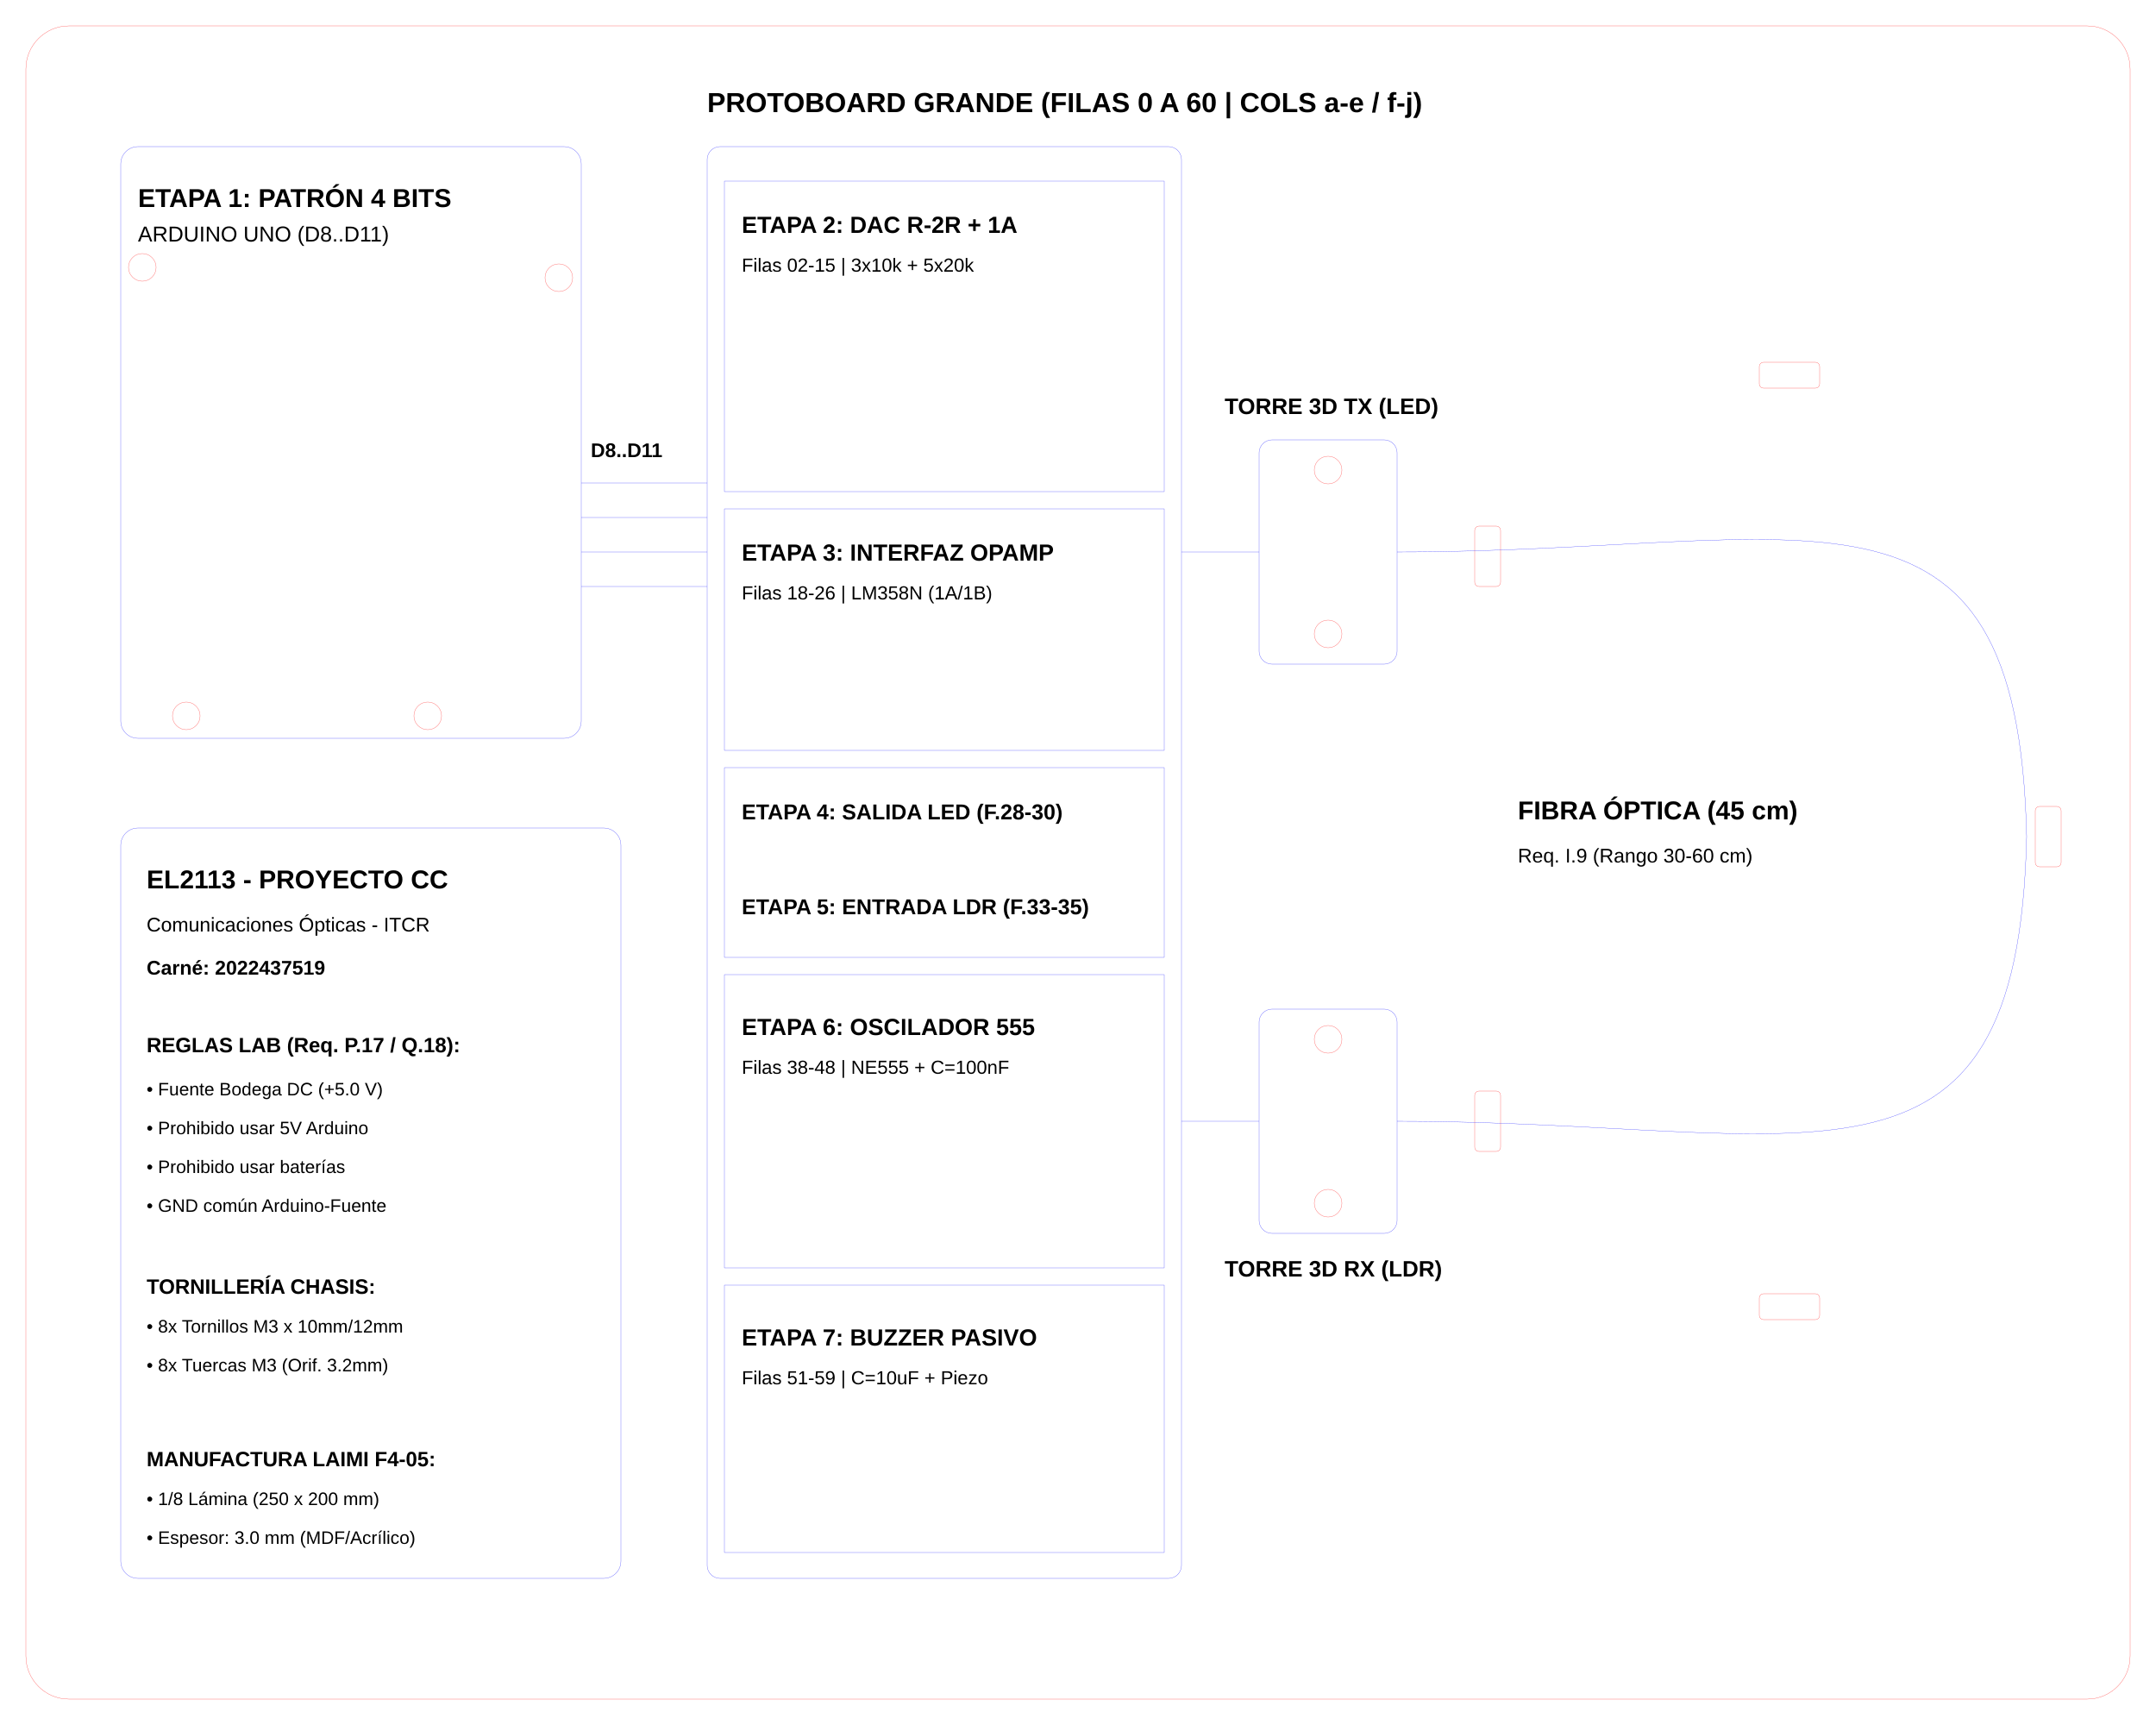
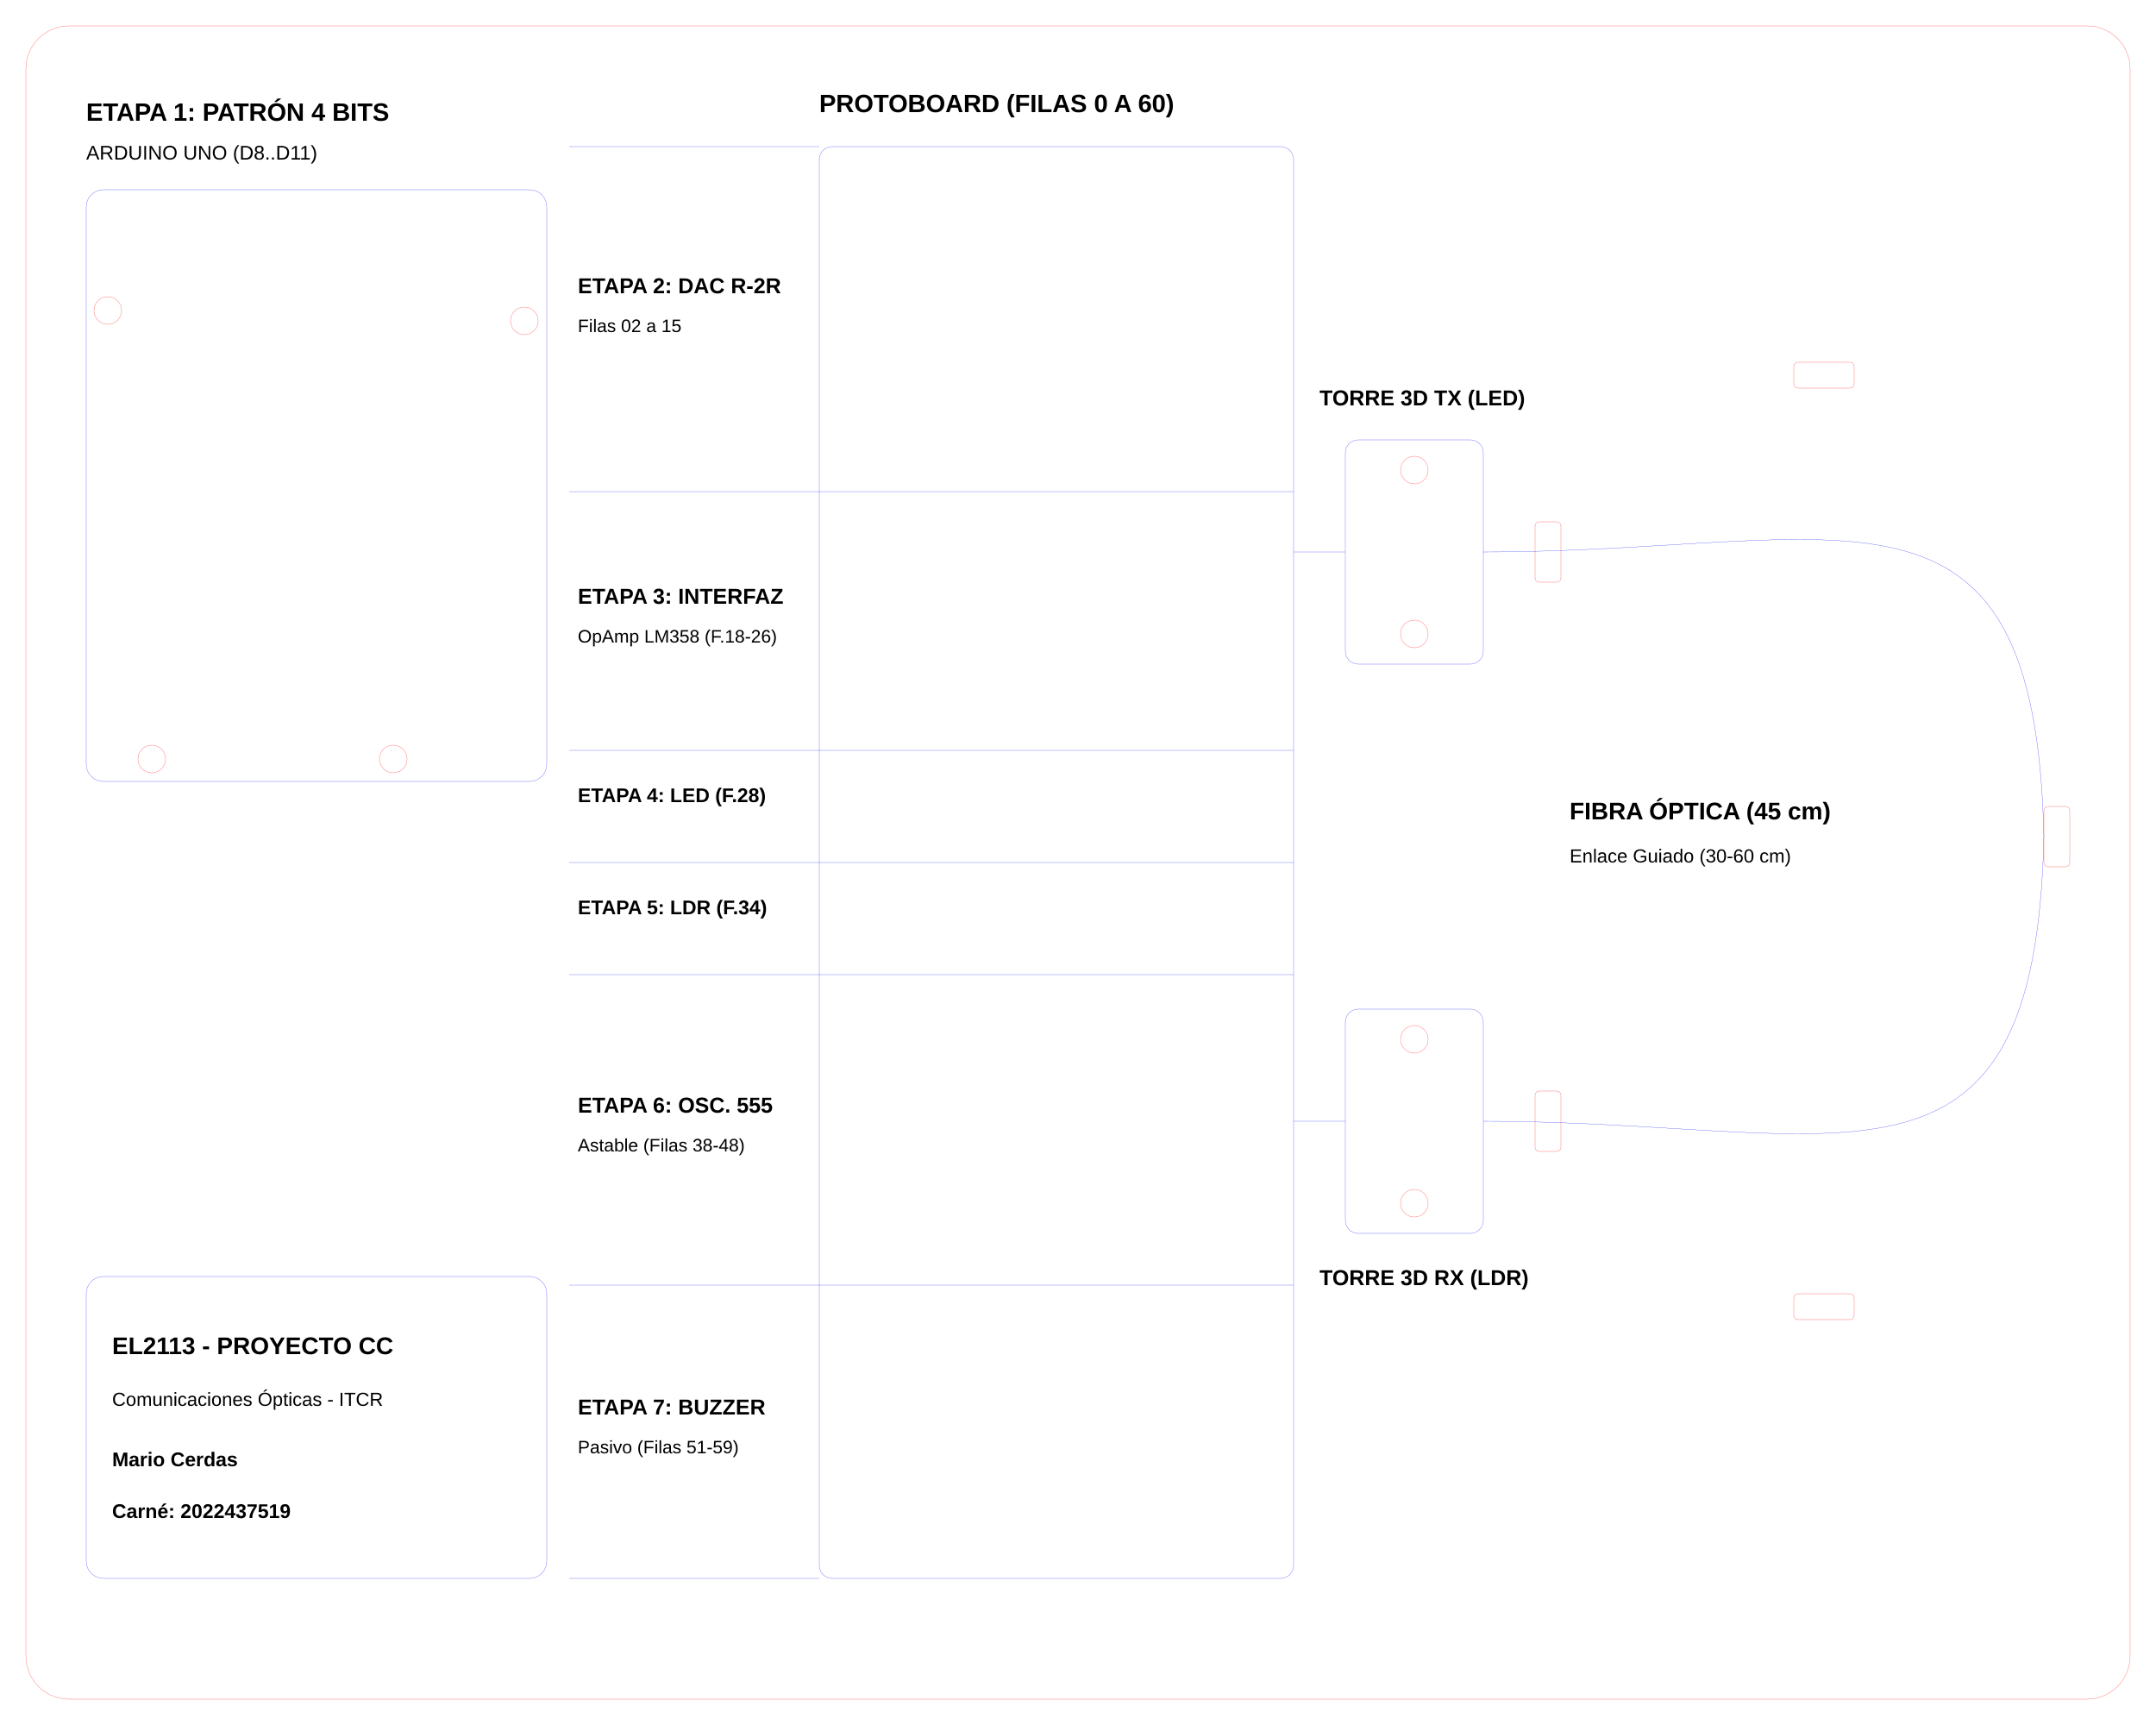
<svg xmlns="http://www.w3.org/2000/svg" width="250mm" height="200mm" viewBox="0 0 250 200">
  <g id="CAPA_CORTE_ROJO" fill="none" stroke="#FF0000" stroke-width="0.025">
    <rect x="3" y="3" width="244" height="194" rx="5" ry="5" />
-     <circle cx="16.5" cy="31.0" r="1.6" />
-     <circle cx="64.8" cy="32.2" r="1.6" />
-     <circle cx="21.6" cy="83.0" r="1.6" />
-     <circle cx="49.6" cy="83.0" r="1.6" />
-     <circle cx="154.0" cy="54.5" r="1.6" />
-     <circle cx="154.0" cy="73.5" r="1.6" />
-     <circle cx="154.0" cy="120.5" r="1.6" />
-     <circle cx="154.0" cy="139.5" r="1.6" />
-     <rect x="171" y="61.0" width="3" height="7" rx="0.5" ry="0.5" />
-     <rect x="171" y="126.5" width="3" height="7" rx="0.5" ry="0.5" />
-     <rect x="204" y="42.0" width="7" height="3" rx="0.5" ry="0.5" />
-     <rect x="236" y="93.5" width="3" height="7" rx="0.5" ry="0.5" />
-     <rect x="204" y="150.0" width="7" height="3" rx="0.5" ry="0.5" />
+     <circle cx="12.5" cy="36.0" r="1.6" />
+     <circle cx="60.8" cy="37.2" r="1.6" />
+     <circle cx="17.6" cy="88.0" r="1.6" />
+     <circle cx="45.6" cy="88.0" r="1.6" />
+     <circle cx="164.0" cy="54.5" r="1.6" />
+     <circle cx="164.0" cy="73.5" r="1.6" />
+     <circle cx="164.0" cy="120.5" r="1.6" />
+     <circle cx="164.0" cy="139.5" r="1.6" />
+     <rect x="178" y="60.5" width="3" height="7" rx="0.5" ry="0.5" />
+     <rect x="178" y="126.5" width="3" height="7" rx="0.5" ry="0.5" />
+     <rect x="208" y="42.0" width="7" height="3" rx="0.5" ry="0.5" />
+     <rect x="237" y="93.5" width="3" height="7" rx="0.5" ry="0.5" />
+     <rect x="208" y="150.0" width="7" height="3" rx="0.5" ry="0.5" />
  </g>
  <g id="CAPA_MARCADO_AZUL" fill="none" stroke="#0000FF" stroke-width="0.025">
-     <rect x="14" y="17" width="53.4" height="68.6" rx="2" ry="2" />
-     <line x1="67.4" y1="56" x2="82" y2="56" />
-     <line x1="67.4" y1="60" x2="82" y2="60" />
-     <line x1="67.4" y1="64" x2="82" y2="64" />
-     <line x1="67.4" y1="68" x2="82" y2="68" />
-     <rect x="82" y="17" width="55" height="166" rx="1.5" ry="1.5" />
-     <rect x="84" y="21" width="51" height="36" />
-     <rect x="84" y="59" width="51" height="28" />
-     <rect x="84" y="89" width="51" height="22" />
-     <rect x="84" y="113" width="51" height="34" />
-     <rect x="84" y="149" width="51" height="31" />
-     <rect x="146" y="51" width="16" height="26" rx="1.5" ry="1.5" />
-     <rect x="146" y="117" width="16" height="26" rx="1.5" ry="1.5" />
-     <line x1="137" y1="64" x2="146" y2="64" />
-     <line x1="146" y1="130" x2="137" y2="130" />
-     <path d="M 162 64 C 210 64, 234 52, 235 97 C 234 142, 210 130, 162 130" />
-     <rect x="14" y="96" width="58" height="87" rx="2" ry="2" />
+     <rect x="10" y="22" width="53.4" height="68.6" rx="2" ry="2" />
+     <rect x="95" y="17" width="55" height="166" rx="1.5" ry="1.5" />
+     <line x1="66" y1="17" x2="95" y2="17" />
+     <line x1="66" y1="57" x2="150" y2="57" />
+     <line x1="66" y1="87" x2="150" y2="87" />
+     <line x1="66" y1="100" x2="150" y2="100" />
+     <line x1="66" y1="113" x2="150" y2="113" />
+     <line x1="66" y1="149" x2="150" y2="149" />
+     <line x1="66" y1="183" x2="95" y2="183" />
+     <rect x="156" y="51" width="16" height="26" rx="1.5" ry="1.5" />
+     <rect x="156" y="117" width="16" height="26" rx="1.5" ry="1.5" />
+     <line x1="150" y1="64" x2="156" y2="64" />
+     <line x1="156" y1="130" x2="150" y2="130" />
+     <path d="M 172 64 C 214 64, 236 52, 237 97 C 236 142, 214 130, 172 130" />
+     <rect x="10" y="148" width="53.4" height="35" rx="2" ry="2" />
  </g>
  <g id="CAPA_GRABADO_NEGRO" fill="#000000" stroke="none" font-family="Arial, Helvetica, sans-serif">
-     <text x="82" y="13" font-size="3.2" font-weight="bold">PROTOBOARD GRANDE (FILAS 0 A 60 | COLS a-e / f-j)</text>
-     <text x="16" y="24" font-size="3.0" font-weight="bold">ETAPA 1: PATRÓN 4 BITS</text>
-     <text x="16" y="28" font-size="2.5">ARDUINO UNO (D8..D11)</text>
-     <text x="68.5" y="53" font-size="2.3" font-weight="bold">D8..D11</text>
-     <text x="86" y="27" font-size="2.7" font-weight="bold">ETAPA 2: DAC R-2R + 1A</text>
-     <text x="86" y="31.5" font-size="2.2">Filas 02-15 | 3x10k + 5x20k</text>
-     <text x="86" y="65" font-size="2.7" font-weight="bold">ETAPA 3: INTERFAZ OPAMP</text>
-     <text x="86" y="69.5" font-size="2.2">Filas 18-26 | LM358N (1A/1B)</text>
-     <text x="86" y="95" font-size="2.5" font-weight="bold">ETAPA 4: SALIDA LED (F.28-30)</text>
-     <text x="86" y="106" font-size="2.5" font-weight="bold">ETAPA 5: ENTRADA LDR (F.33-35)</text>
-     <text x="86" y="120" font-size="2.7" font-weight="bold">ETAPA 6: OSCILADOR 555</text>
-     <text x="86" y="124.5" font-size="2.2">Filas 38-48 | NE555 + C=100nF</text>
-     <text x="86" y="156" font-size="2.7" font-weight="bold">ETAPA 7: BUZZER PASIVO</text>
-     <text x="86" y="160.5" font-size="2.2">Filas 51-59 | C=10uF + Piezo</text>
-     <text x="142" y="48" font-size="2.6" font-weight="bold">TORRE 3D TX (LED)</text>
-     <text x="142" y="148" font-size="2.6" font-weight="bold">TORRE 3D RX (LDR)</text>
-     <text x="176" y="95" font-size="3.0" font-weight="bold">FIBRA ÓPTICA (45 cm)</text>
-     <text x="176" y="100" font-size="2.3">Req. I.9 (Rango 30-60 cm)</text>
-     <text x="17" y="103" font-size="3.0" font-weight="bold">EL2113 - PROYECTO CC</text>
-     <text x="17" y="108" font-size="2.3">Comunicaciones Ópticas - ITCR</text>
-     <text x="17" y="113" font-size="2.3" font-weight="bold">Carné: 2022437519</text>
-     <text x="17" y="122" font-size="2.4" font-weight="bold">REGLAS LAB (Req. P.17 / Q.18):</text>
-     <text x="17" y="127" font-size="2.1">• Fuente Bodega DC (+5.0 V)</text>
-     <text x="17" y="131.5" font-size="2.1">• Prohibido usar 5V Arduino</text>
-     <text x="17" y="136" font-size="2.1">• Prohibido usar baterías</text>
-     <text x="17" y="140.5" font-size="2.1">• GND común Arduino-Fuente</text>
-     <text x="17" y="150" font-size="2.4" font-weight="bold">TORNILLERÍA CHASIS:</text>
-     <text x="17" y="154.5" font-size="2.1">• 8x Tornillos M3 x 10mm/12mm</text>
-     <text x="17" y="159" font-size="2.1">• 8x Tuercas M3 (Orif. 3.2mm)</text>
-     <text x="17" y="170" font-size="2.4" font-weight="bold">MANUFACTURA LAIMI F4-05:</text>
-     <text x="17" y="174.5" font-size="2.1">• 1/8 Lámina (250 x 200 mm)</text>
-     <text x="17" y="179" font-size="2.1">• Espesor: 3.0 mm (MDF/Acrílico)</text>
+     <text x="10" y="14" font-size="2.9" font-weight="bold">ETAPA 1: PATRÓN 4 BITS</text>
+     <text x="10" y="18.5" font-size="2.3">ARDUINO UNO (D8..D11)</text>
+     <text x="95" y="13" font-size="2.9" font-weight="bold">PROTOBOARD (FILAS 0 A 60)</text>
+     <text x="67" y="34" font-size="2.5" font-weight="bold">ETAPA 2: DAC R-2R</text>
+     <text x="67" y="38.5" font-size="2.1">Filas 02 a 15</text>
+     <text x="67" y="70" font-size="2.5" font-weight="bold">ETAPA 3: INTERFAZ</text>
+     <text x="67" y="74.5" font-size="2.1">OpAmp LM358 (F.18-26)</text>
+     <text x="67" y="93" font-size="2.3" font-weight="bold">ETAPA 4: LED (F.28)</text>
+     <text x="67" y="106" font-size="2.3" font-weight="bold">ETAPA 5: LDR (F.34)</text>
+     <text x="67" y="129" font-size="2.5" font-weight="bold">ETAPA 6: OSC. 555</text>
+     <text x="67" y="133.5" font-size="2.1">Astable (Filas 38-48)</text>
+     <text x="67" y="164" font-size="2.5" font-weight="bold">ETAPA 7: BUZZER</text>
+     <text x="67" y="168.5" font-size="2.1">Pasivo (Filas 51-59)</text>
+     <text x="153" y="47" font-size="2.5" font-weight="bold">TORRE 3D TX (LED)</text>
+     <text x="153" y="149" font-size="2.5" font-weight="bold">TORRE 3D RX (LDR)</text>
+     <text x="182" y="95" font-size="2.8" font-weight="bold">FIBRA ÓPTICA (45 cm)</text>
+     <text x="182" y="100" font-size="2.2">Enlace Guiado (30-60 cm)</text>
+     <text x="13" y="157" font-size="2.8" font-weight="bold">EL2113 - PROYECTO CC</text>
+     <text x="13" y="163" font-size="2.2">Comunicaciones Ópticas - ITCR</text>
+     <text x="13" y="170" font-size="2.3" font-weight="bold">Mario Cerdas</text>
+     <text x="13" y="176" font-size="2.3" font-weight="bold">Carné: 2022437519</text>
  </g>
</svg>
